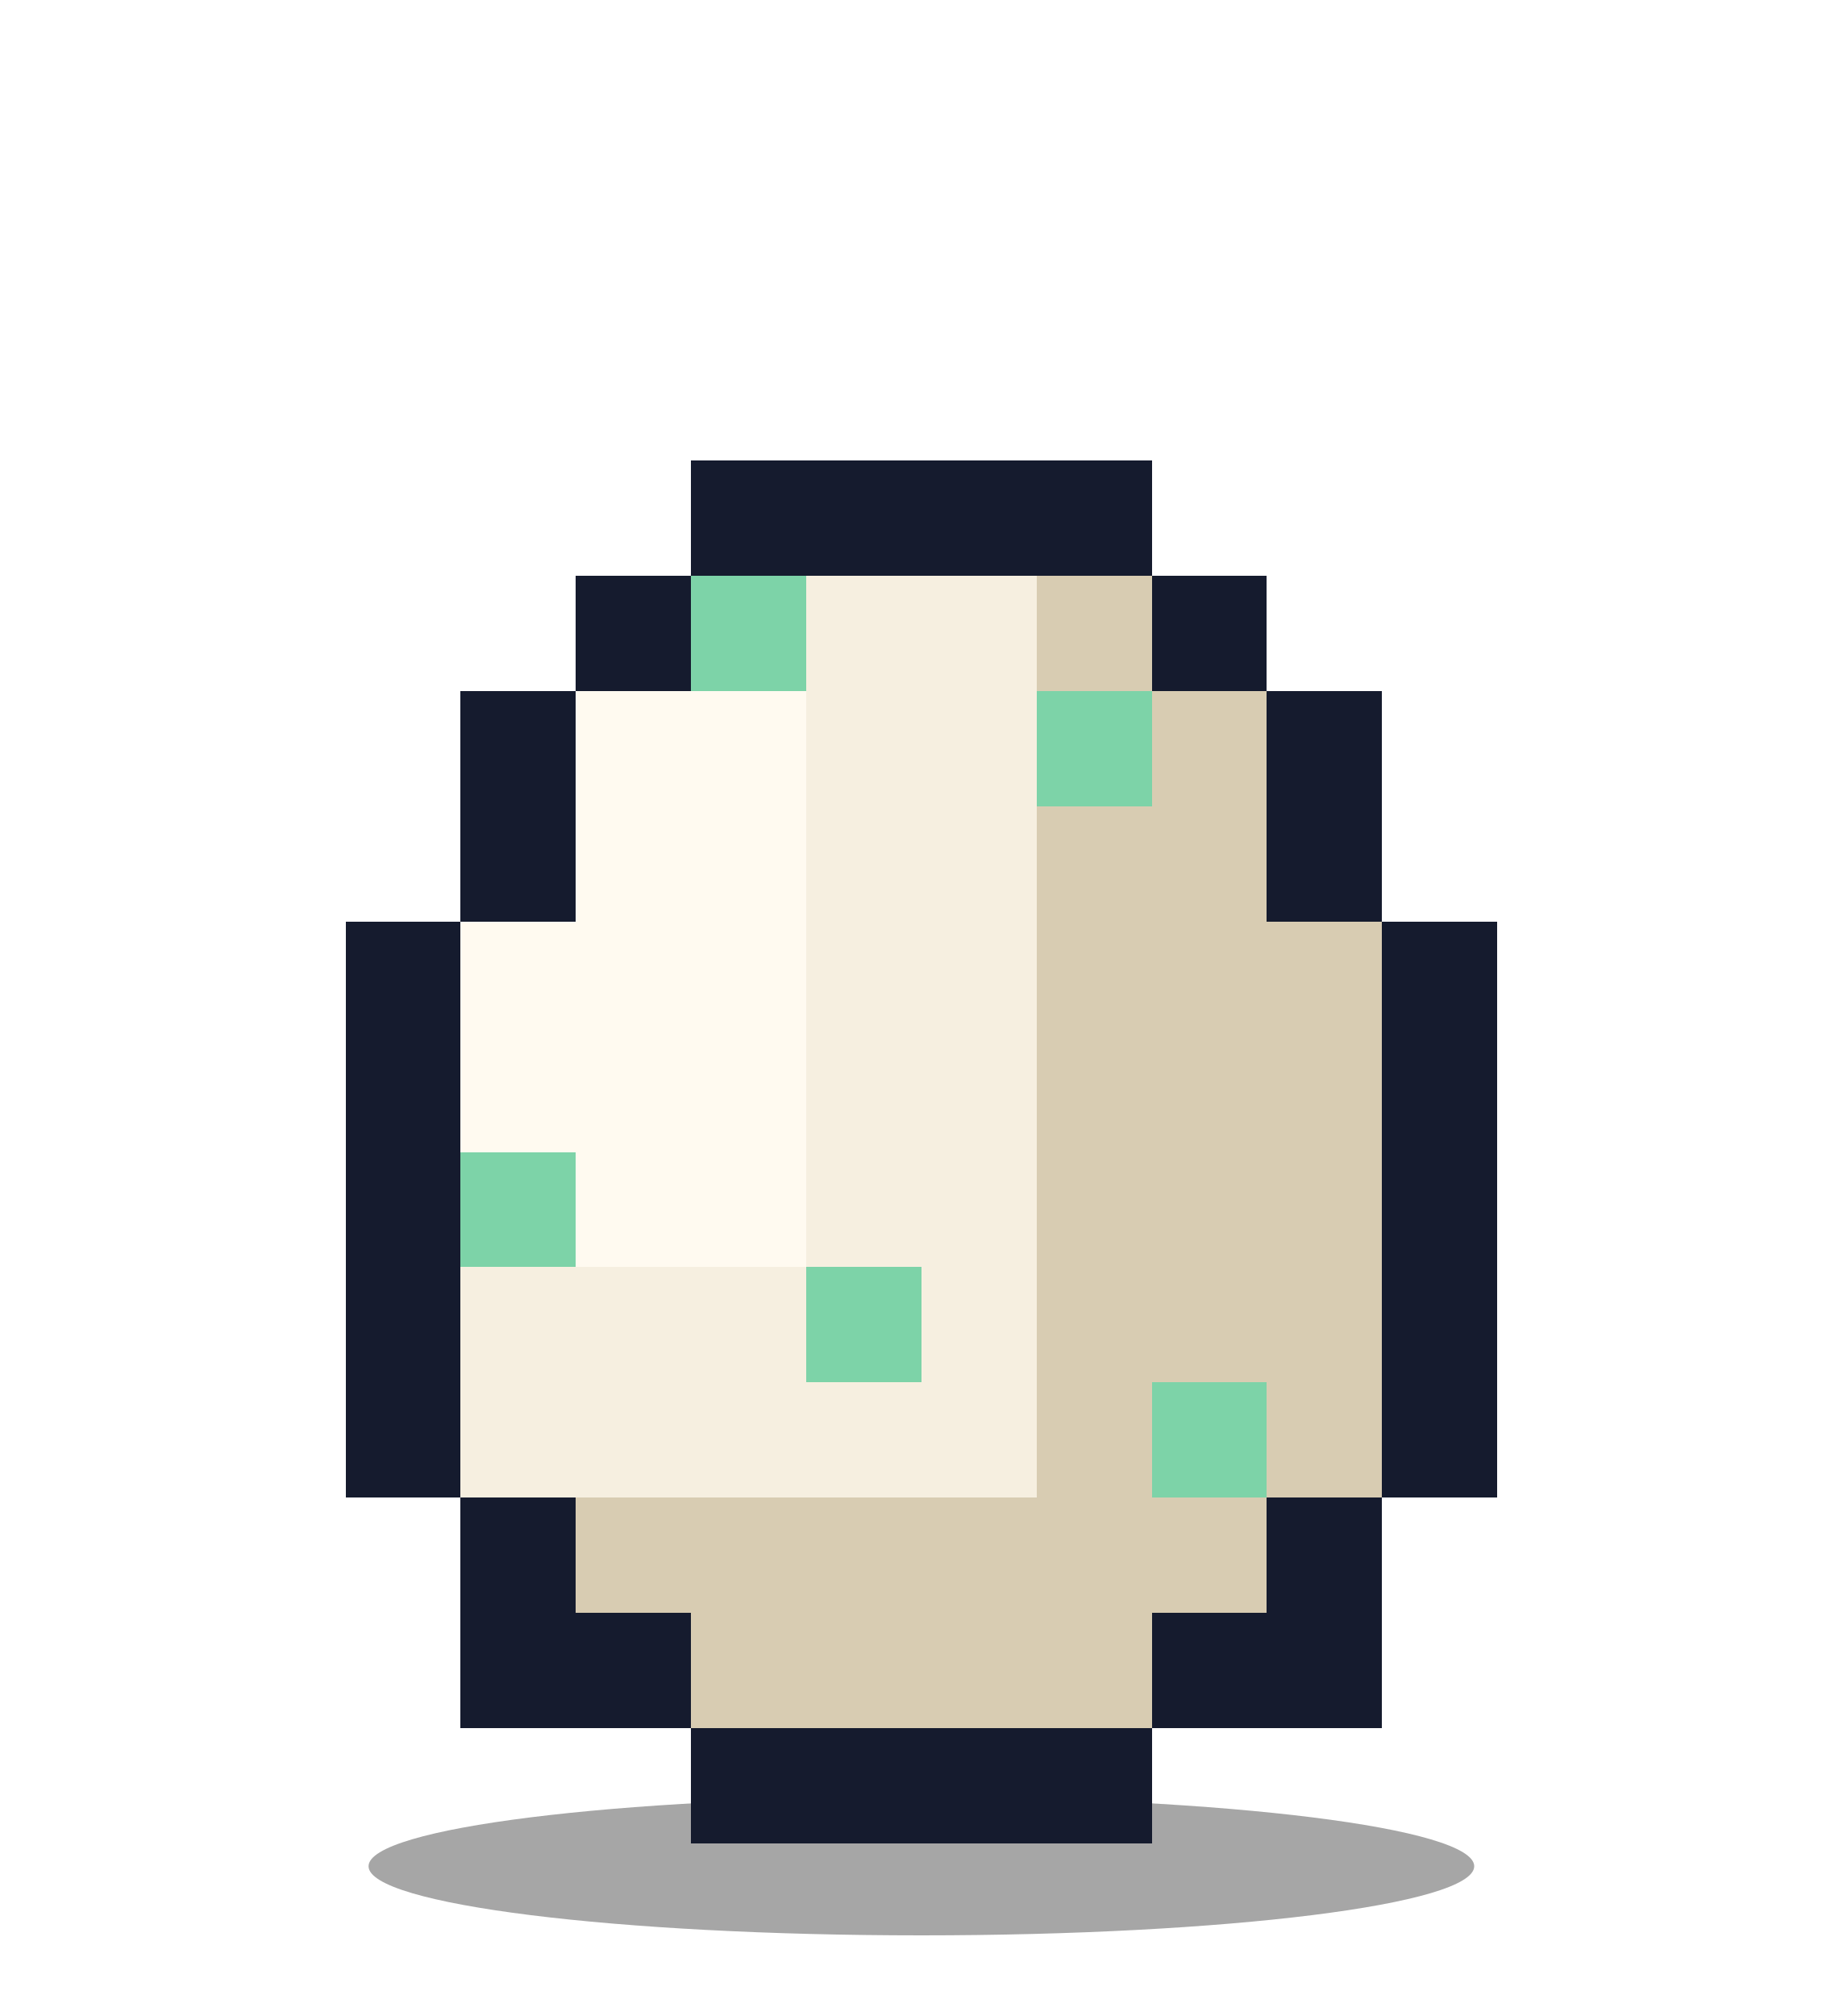
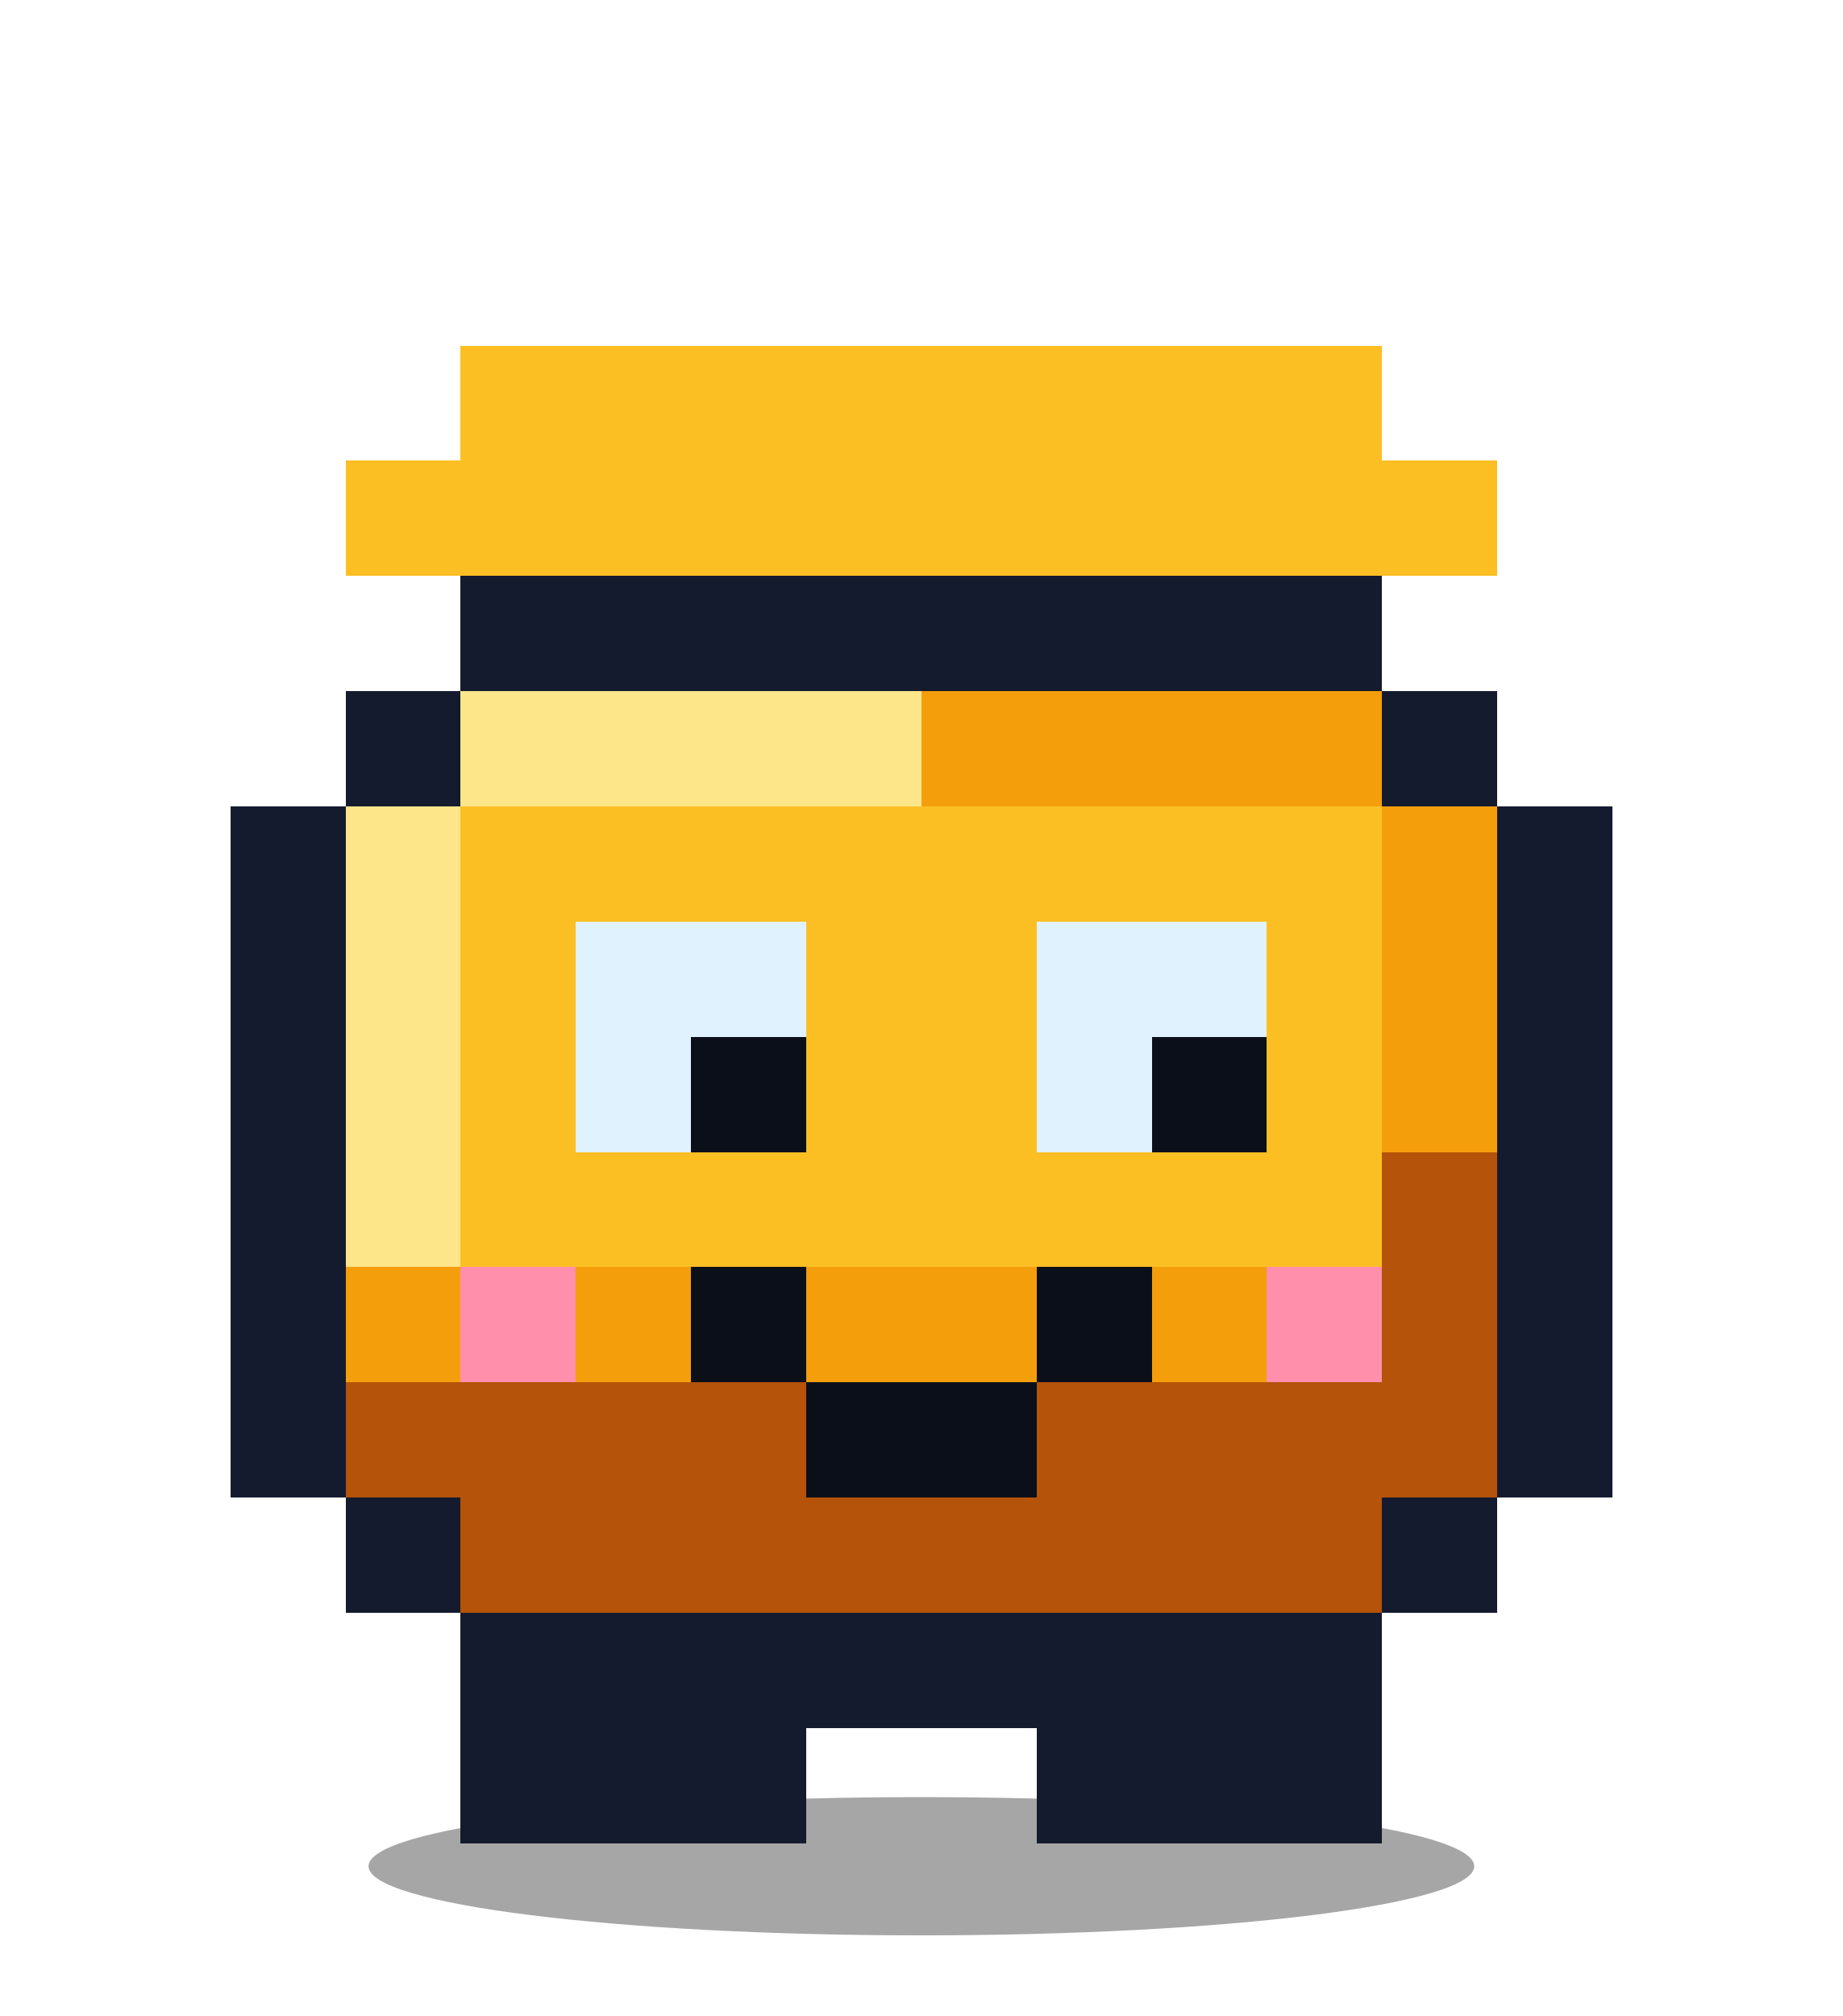
- <svg xmlns="http://www.w3.org/2000/svg" width="160" height="175" viewBox="0 0 160 175" role="img" aria-label="Nova, level 1 Egg">
+ <svg xmlns="http://www.w3.org/2000/svg" width="160" height="175" viewBox="0 0 160 175" role="img" aria-label="Nova, level 9 Code Builder">
  <style>
.bob{animation:bob 1.1s steps(1) infinite alternate}
@keyframes bob{from{transform:translateY(0)}to{transform:translateY(-5px)}}
@media (prefers-reduced-motion:reduce){.bob{animation:none}}
</style>
  <ellipse cx="80" cy="162" rx="48" ry="6" fill="#000" opacity="0.35" />
  <g shape-rendering="crispEdges">
    <g class="bob">
-       <rect x="60" y="40" width="40" height="10" fill="#151b2e" />
-       <rect x="50" y="50" width="10" height="10" fill="#151b2e" />
-       <rect x="60" y="50" width="10" height="10" fill="#7dd3a8" />
-       <rect x="70" y="50" width="20" height="10" fill="#f6efe0" />
-       <rect x="90" y="50" width="10" height="10" fill="#d8ccb2" />
-       <rect x="100" y="50" width="10" height="10" fill="#151b2e" />
-       <rect x="40" y="60" width="10" height="10" fill="#151b2e" />
-       <rect x="50" y="60" width="20" height="10" fill="#fffaf0" />
-       <rect x="70" y="60" width="20" height="10" fill="#f6efe0" />
-       <rect x="90" y="60" width="10" height="10" fill="#7dd3a8" />
-       <rect x="100" y="60" width="10" height="10" fill="#d8ccb2" />
-       <rect x="110" y="60" width="10" height="10" fill="#151b2e" />
-       <rect x="40" y="70" width="10" height="10" fill="#151b2e" />
-       <rect x="50" y="70" width="20" height="10" fill="#fffaf0" />
-       <rect x="70" y="70" width="20" height="10" fill="#f6efe0" />
-       <rect x="90" y="70" width="20" height="10" fill="#d8ccb2" />
-       <rect x="110" y="70" width="10" height="10" fill="#151b2e" />
-       <rect x="30" y="80" width="10" height="10" fill="#151b2e" />
-       <rect x="40" y="80" width="30" height="10" fill="#fffaf0" />
-       <rect x="70" y="80" width="20" height="10" fill="#f6efe0" />
-       <rect x="90" y="80" width="30" height="10" fill="#d8ccb2" />
-       <rect x="120" y="80" width="10" height="10" fill="#151b2e" />
-       <rect x="30" y="90" width="10" height="10" fill="#151b2e" />
-       <rect x="40" y="90" width="30" height="10" fill="#fffaf0" />
-       <rect x="70" y="90" width="20" height="10" fill="#f6efe0" />
-       <rect x="90" y="90" width="30" height="10" fill="#d8ccb2" />
-       <rect x="120" y="90" width="10" height="10" fill="#151b2e" />
-       <rect x="30" y="100" width="10" height="10" fill="#151b2e" />
-       <rect x="40" y="100" width="10" height="10" fill="#7dd3a8" />
-       <rect x="50" y="100" width="20" height="10" fill="#fffaf0" />
-       <rect x="70" y="100" width="20" height="10" fill="#f6efe0" />
-       <rect x="90" y="100" width="30" height="10" fill="#d8ccb2" />
-       <rect x="120" y="100" width="10" height="10" fill="#151b2e" />
-       <rect x="30" y="110" width="10" height="10" fill="#151b2e" />
-       <rect x="40" y="110" width="30" height="10" fill="#f6efe0" />
-       <rect x="70" y="110" width="10" height="10" fill="#7dd3a8" />
-       <rect x="80" y="110" width="10" height="10" fill="#f6efe0" />
-       <rect x="90" y="110" width="30" height="10" fill="#d8ccb2" />
-       <rect x="120" y="110" width="10" height="10" fill="#151b2e" />
-       <rect x="30" y="120" width="10" height="10" fill="#151b2e" />
-       <rect x="40" y="120" width="50" height="10" fill="#f6efe0" />
-       <rect x="90" y="120" width="10" height="10" fill="#d8ccb2" />
-       <rect x="100" y="120" width="10" height="10" fill="#7dd3a8" />
-       <rect x="110" y="120" width="10" height="10" fill="#d8ccb2" />
-       <rect x="120" y="120" width="10" height="10" fill="#151b2e" />
-       <rect x="40" y="130" width="10" height="10" fill="#151b2e" />
-       <rect x="50" y="130" width="60" height="10" fill="#d8ccb2" />
-       <rect x="110" y="130" width="10" height="10" fill="#151b2e" />
-       <rect x="40" y="140" width="20" height="10" fill="#151b2e" />
-       <rect x="60" y="140" width="40" height="10" fill="#d8ccb2" />
-       <rect x="100" y="140" width="20" height="10" fill="#151b2e" />
-       <rect x="60" y="150" width="40" height="10" fill="#151b2e" />
+       <rect x="40" y="30" width="80" height="10" fill="#fbbf24" />
+       <rect x="30" y="40" width="100" height="10" fill="#fbbf24" />
+       <rect x="40" y="50" width="80" height="10" fill="#151b2e" />
+       <rect x="30" y="60" width="10" height="10" fill="#151b2e" />
+       <rect x="40" y="60" width="40" height="10" fill="#fde68a" />
+       <rect x="80" y="60" width="40" height="10" fill="#f59e0b" />
+       <rect x="120" y="60" width="10" height="10" fill="#151b2e" />
+       <rect x="20" y="70" width="10" height="10" fill="#151b2e" />
+       <rect x="30" y="70" width="10" height="10" fill="#fde68a" />
+       <rect x="40" y="70" width="80" height="10" fill="#fbbf24" />
+       <rect x="120" y="70" width="10" height="10" fill="#f59e0b" />
+       <rect x="130" y="70" width="10" height="10" fill="#151b2e" />
+       <rect x="20" y="80" width="10" height="10" fill="#151b2e" />
+       <rect x="30" y="80" width="10" height="10" fill="#fde68a" />
+       <rect x="40" y="80" width="10" height="10" fill="#fbbf24" />
+       <rect x="50" y="80" width="20" height="10" fill="#e0f2fe" />
+       <rect x="70" y="80" width="20" height="10" fill="#fbbf24" />
+       <rect x="90" y="80" width="20" height="10" fill="#e0f2fe" />
+       <rect x="110" y="80" width="10" height="10" fill="#fbbf24" />
+       <rect x="120" y="80" width="10" height="10" fill="#f59e0b" />
+       <rect x="130" y="80" width="10" height="10" fill="#151b2e" />
+       <rect x="20" y="90" width="10" height="10" fill="#151b2e" />
+       <rect x="30" y="90" width="10" height="10" fill="#fde68a" />
+       <rect x="40" y="90" width="10" height="10" fill="#fbbf24" />
+       <rect x="50" y="90" width="10" height="10" fill="#e0f2fe" />
+       <rect x="60" y="90" width="10" height="10" fill="#0b0f1a" />
+       <rect x="70" y="90" width="20" height="10" fill="#fbbf24" />
+       <rect x="90" y="90" width="10" height="10" fill="#e0f2fe" />
+       <rect x="100" y="90" width="10" height="10" fill="#0b0f1a" />
+       <rect x="110" y="90" width="10" height="10" fill="#fbbf24" />
+       <rect x="120" y="90" width="10" height="10" fill="#f59e0b" />
+       <rect x="130" y="90" width="10" height="10" fill="#151b2e" />
+       <rect x="20" y="100" width="10" height="10" fill="#151b2e" />
+       <rect x="30" y="100" width="10" height="10" fill="#fde68a" />
+       <rect x="40" y="100" width="80" height="10" fill="#fbbf24" />
+       <rect x="120" y="100" width="10" height="10" fill="#b45309" />
+       <rect x="130" y="100" width="10" height="10" fill="#151b2e" />
+       <rect x="20" y="110" width="10" height="10" fill="#151b2e" />
+       <rect x="30" y="110" width="10" height="10" fill="#f59e0b" />
+       <rect x="40" y="110" width="10" height="10" fill="#ff8fab" />
+       <rect x="50" y="110" width="10" height="10" fill="#f59e0b" />
+       <rect x="60" y="110" width="10" height="10" fill="#0b0f1a" />
+       <rect x="70" y="110" width="20" height="10" fill="#f59e0b" />
+       <rect x="90" y="110" width="10" height="10" fill="#0b0f1a" />
+       <rect x="100" y="110" width="10" height="10" fill="#f59e0b" />
+       <rect x="110" y="110" width="10" height="10" fill="#ff8fab" />
+       <rect x="120" y="110" width="10" height="10" fill="#b45309" />
+       <rect x="130" y="110" width="10" height="10" fill="#151b2e" />
+       <rect x="20" y="120" width="10" height="10" fill="#151b2e" />
+       <rect x="30" y="120" width="40" height="10" fill="#b45309" />
+       <rect x="70" y="120" width="20" height="10" fill="#0b0f1a" />
+       <rect x="90" y="120" width="40" height="10" fill="#b45309" />
+       <rect x="130" y="120" width="10" height="10" fill="#151b2e" />
+       <rect x="30" y="130" width="10" height="10" fill="#151b2e" />
+       <rect x="40" y="130" width="80" height="10" fill="#b45309" />
+       <rect x="120" y="130" width="10" height="10" fill="#151b2e" />
+       <rect x="40" y="140" width="80" height="10" fill="#151b2e" />
+       <rect x="40" y="150" width="30" height="10" fill="#151b2e" />
+       <rect x="90" y="150" width="30" height="10" fill="#151b2e" />
    </g>
  </g>
</svg>
